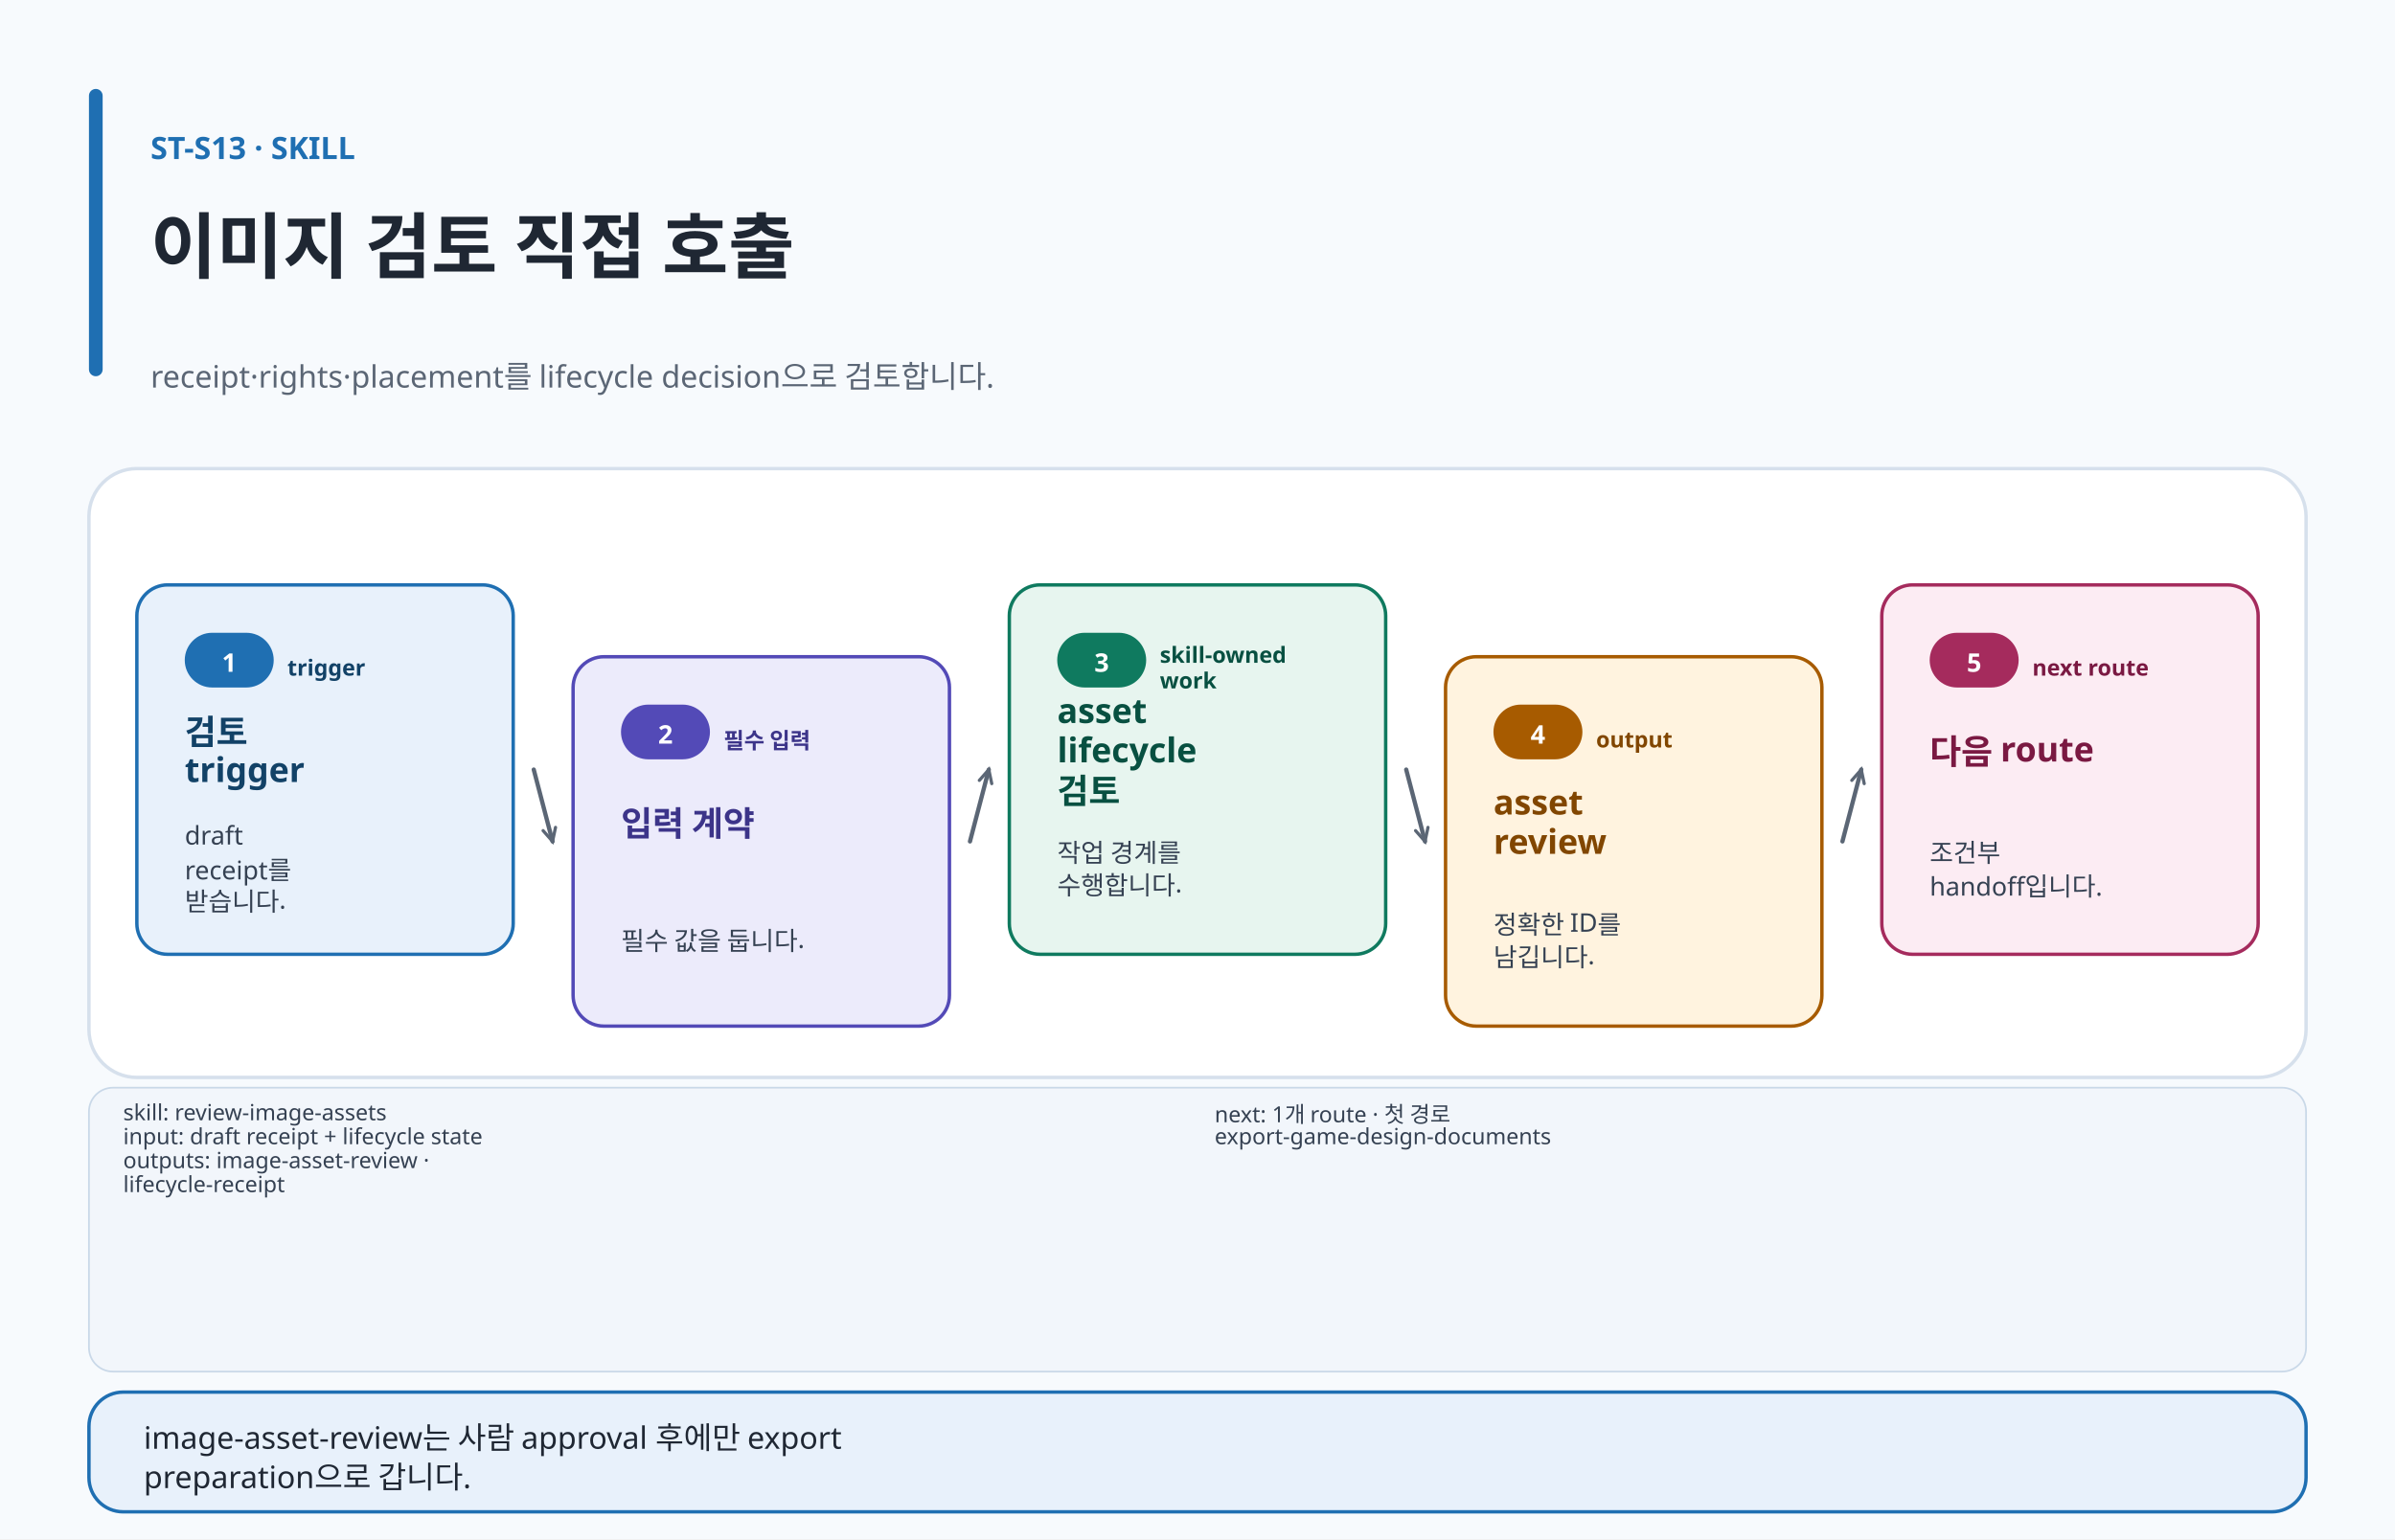
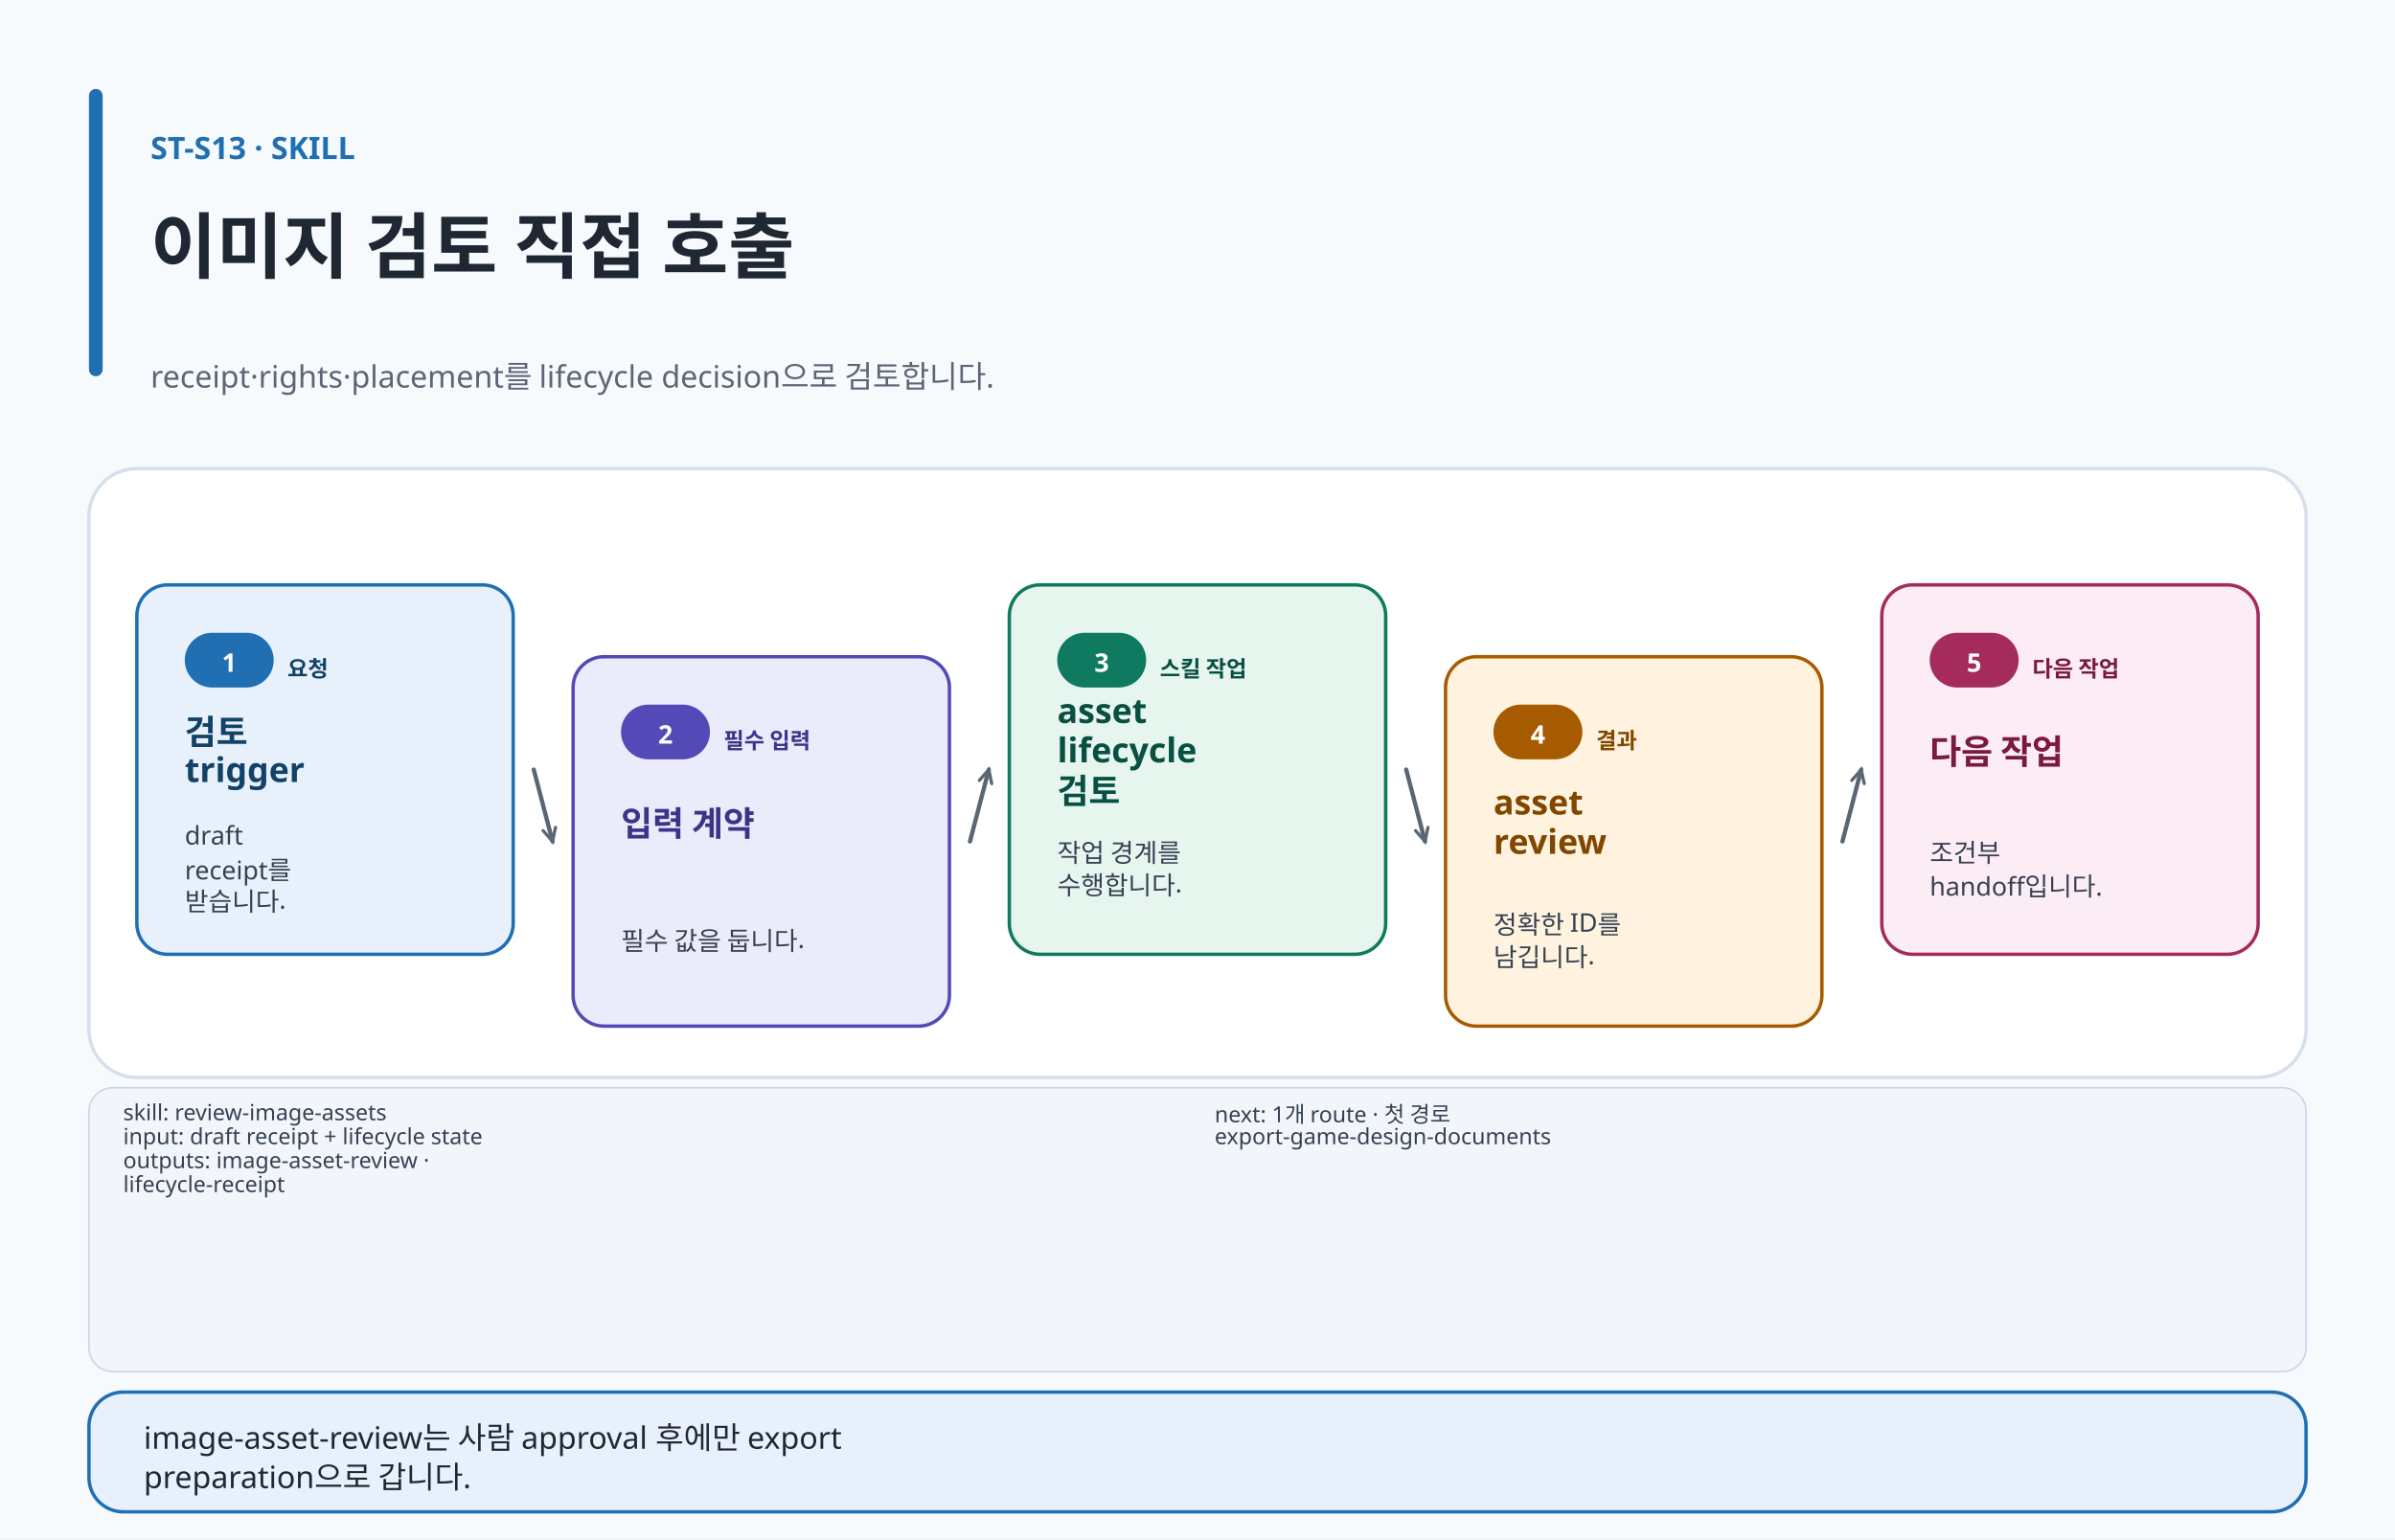
<svg xmlns="http://www.w3.org/2000/svg" viewBox="0 0 1400 900" width="1400" height="900" role="img" aria-label="이미지 자산 검토 직접 호출 흐름" style="font-family:Pretendard,'Apple SD Gothic Neo','Malgun Gothic','Noto Sans KR',sans-serif">
  <defs>
    <marker id="open-arrow" viewBox="0 0 12 12" refX="10" refY="6" markerWidth="11.25" markerHeight="11.25" markerUnits="userSpaceOnUse" orient="auto">
      <path d="M 2 2 L 10 6 L 2 10" fill="none" stroke="#5B6675" stroke-width="2" stroke-linecap="round" />
    </marker>
  </defs>
  <rect width="1400" height="900" fill="#F7FAFD" />
  <rect x="52" y="52" width="8" height="168" rx="4" fill="#1F6FB2" />
  <text data-text-role="eyebrow" x="88" y="86" text-anchor="start" dominant-baseline="central" fill="#1F6FB2" font-size="18" font-weight="700">
    <tspan x="88" dy="0">ST-S13 · SKILL</tspan>
  </text>
  <text data-text-role="title" x="88" y="141" text-anchor="start" dominant-baseline="central" fill="#1F2733" font-size="42" font-weight="700">
    <tspan x="88" dy="0">이미지 검토 직접 호출</tspan>
  </text>
  <text data-text-role="description" x="88" y="218" text-anchor="start" dominant-baseline="central" fill="#5B6675" font-size="18" font-weight="400">
    <tspan x="88" dy="0">receipt·rights·placement를 lifecycle decision으로 검토합니다.</tspan>
  </text>
  <rect x="52" y="274" width="1296" height="356" rx="28" fill="#FFFFFF" stroke="#D6E0EC" stroke-width="2" />
  <path d="M 312 450 L 323 492" fill="none" stroke="#5B6675" stroke-width="2.5" stroke-linecap="round" marker-end="url(#open-arrow)" />
  <path d="M 567 492 L 578 450" fill="none" stroke="#5B6675" stroke-width="2.5" stroke-linecap="round" marker-end="url(#open-arrow)" />
  <path d="M 822 450 L 833 492" fill="none" stroke="#5B6675" stroke-width="2.5" stroke-linecap="round" marker-end="url(#open-arrow)" />
  <path d="M 1077 492 L 1088 450" fill="none" stroke="#5B6675" stroke-width="2.5" stroke-linecap="round" marker-end="url(#open-arrow)" />
  <g aria-label="읽기 순서 1: 검토 trigger">
    <rect x="80" y="342" width="220" height="216" rx="18" fill="#E8F1FB" stroke="#1F6FB2" stroke-width="2" />
    <rect x="108" y="370" width="52" height="32" rx="16" fill="#1F6FB2" />
    <text data-text-role="caption" x="134" y="387" text-anchor="middle" dominant-baseline="central" fill="#FFFFFF" font-size="15" font-weight="700">
      <tspan x="134" dy="0">1</tspan>
    </text>
    <text data-text-role="caption" x="168" y="390" text-anchor="start" dominant-baseline="central" fill="#124267" font-size="13" font-weight="700">
-       <tspan x="168" dy="0">trigger</tspan>
+       <tspan x="168" dy="0">요청</tspan>
    </text>
    <text data-text-role="card-title" x="108" y="426.5" text-anchor="start" dominant-baseline="central" fill="#124267" font-size="20" font-weight="700">
      <tspan x="108" dy="0">검토</tspan>
      <tspan x="108" dy="23">trigger</tspan>
    </text>
    <text data-text-role="card-body" x="108" y="488" text-anchor="start" dominant-baseline="central" fill="#354152" font-size="15" font-weight="400">
      <tspan x="108" dy="0">draft</tspan>
      <tspan x="108" dy="19">receipt를</tspan>
      <tspan x="108" dy="19">받습니다.</tspan>
    </text>
  </g>
  <g aria-label="읽기 순서 2: 입력 계약">
    <rect x="335" y="384" width="220" height="216" rx="18" fill="#ECEBFB" stroke="#534AB7" stroke-width="2" />
    <rect x="363" y="412" width="52" height="32" rx="16" fill="#534AB7" />
    <text data-text-role="caption" x="389" y="429" text-anchor="middle" dominant-baseline="central" fill="#FFFFFF" font-size="15" font-weight="700">
      <tspan x="389" dy="0">2</tspan>
    </text>
    <text data-text-role="caption" x="423" y="432" text-anchor="start" dominant-baseline="central" fill="#3C3489" font-size="13" font-weight="700">
      <tspan x="423" dy="0">필수 입력</tspan>
    </text>
    <text data-text-role="card-title" x="363" y="480" text-anchor="start" dominant-baseline="central" fill="#3C3489" font-size="20" font-weight="700">
      <tspan x="363" dy="0">입력 계약</tspan>
    </text>
    <text data-text-role="card-body" x="363" y="549" text-anchor="start" dominant-baseline="central" fill="#354152" font-size="15" font-weight="400">
      <tspan x="363" dy="0">필수 값을 둡니다.</tspan>
    </text>
  </g>
  <g aria-label="읽기 순서 3: asset lifecycle 검토">
    <rect x="590" y="342" width="220" height="216" rx="18" fill="#E7F5EF" stroke="#0F7A5F" stroke-width="2" />
    <rect x="618" y="370" width="52" height="32" rx="16" fill="#0F7A5F" />
    <text data-text-role="caption" x="644" y="387" text-anchor="middle" dominant-baseline="central" fill="#FFFFFF" font-size="15" font-weight="700">
      <tspan x="644" dy="0">3</tspan>
    </text>
-     <text data-text-role="caption" x="678" y="382.5" text-anchor="start" dominant-baseline="central" fill="#085041" font-size="13" font-weight="700">
-       <tspan x="678" dy="0">skill-owned</tspan>
-       <tspan x="678" dy="15">work</tspan>
+     <text data-text-role="caption" x="678" y="390" text-anchor="start" dominant-baseline="central" fill="#085041" font-size="13" font-weight="700">
+       <tspan x="678" dy="0">스킬 작업</tspan>
    </text>
    <text data-text-role="card-title" x="618" y="415" text-anchor="start" dominant-baseline="central" fill="#085041" font-size="20" font-weight="700">
      <tspan x="618" dy="0">asset</tspan>
      <tspan x="618" dy="23">lifecycle</tspan>
      <tspan x="618" dy="23">검토</tspan>
    </text>
    <text data-text-role="card-body" x="618" y="497.5" text-anchor="start" dominant-baseline="central" fill="#354152" font-size="15" font-weight="400">
      <tspan x="618" dy="0">작업 경계를</tspan>
      <tspan x="618" dy="19">수행합니다.</tspan>
    </text>
  </g>
  <g aria-label="읽기 순서 4: asset review">
    <rect x="845" y="384" width="220" height="216" rx="18" fill="#FFF3DF" stroke="#A75B00" stroke-width="2" />
    <rect x="873" y="412" width="52" height="32" rx="16" fill="#A75B00" />
    <text data-text-role="caption" x="899" y="429" text-anchor="middle" dominant-baseline="central" fill="#FFFFFF" font-size="15" font-weight="700">
      <tspan x="899" dy="0">4</tspan>
    </text>
    <text data-text-role="caption" x="933" y="432" text-anchor="start" dominant-baseline="central" fill="#814600" font-size="13" font-weight="700">
-       <tspan x="933" dy="0">output</tspan>
+       <tspan x="933" dy="0">결과</tspan>
    </text>
    <text data-text-role="card-title" x="873" y="468.5" text-anchor="start" dominant-baseline="central" fill="#814600" font-size="20" font-weight="700">
      <tspan x="873" dy="0">asset</tspan>
      <tspan x="873" dy="23">review</tspan>
    </text>
    <text data-text-role="card-body" x="873" y="539.5" text-anchor="start" dominant-baseline="central" fill="#354152" font-size="15" font-weight="400">
      <tspan x="873" dy="0">정확한 ID를</tspan>
      <tspan x="873" dy="19">남깁니다.</tspan>
    </text>
  </g>
-   <g aria-label="읽기 순서 5: 다음 route">
+   <g aria-label="읽기 순서 5: 다음 작업">
    <rect x="1100" y="342" width="220" height="216" rx="18" fill="#FCECF3" stroke="#A52B5D" stroke-width="2" />
    <rect x="1128" y="370" width="52" height="32" rx="16" fill="#A52B5D" />
    <text data-text-role="caption" x="1154" y="387" text-anchor="middle" dominant-baseline="central" fill="#FFFFFF" font-size="15" font-weight="700">
      <tspan x="1154" dy="0">5</tspan>
    </text>
    <text data-text-role="caption" x="1188" y="390" text-anchor="start" dominant-baseline="central" fill="#7A1942" font-size="13" font-weight="700">
-       <tspan x="1188" dy="0">next route</tspan>
+       <tspan x="1188" dy="0">다음 작업</tspan>
    </text>
    <text data-text-role="card-title" x="1128" y="438" text-anchor="start" dominant-baseline="central" fill="#7A1942" font-size="20" font-weight="700">
-       <tspan x="1128" dy="0">다음 route</tspan>
+       <tspan x="1128" dy="0">다음 작업</tspan>
    </text>
    <text data-text-role="card-body" x="1128" y="497.5" text-anchor="start" dominant-baseline="central" fill="#354152" font-size="15" font-weight="400">
      <tspan x="1128" dy="0">조건부</tspan>
      <tspan x="1128" dy="19">handoff입니다.</tspan>
    </text>
  </g>
  <rect x="52" y="636" width="1296" height="166" rx="14" fill="#F2F6FB" stroke="#C9D8E8" stroke-width="1" />
  <text data-text-role="semantic-rail" x="72" y="650" text-anchor="start" dominant-baseline="central" fill="#354152" font-size="13" font-weight="400">
    <tspan x="72" dy="0">skill: review-image-assets</tspan>
  </text>
  <text data-text-role="semantic-rail" x="72" y="664" text-anchor="start" dominant-baseline="central" fill="#354152" font-size="13" font-weight="400">
    <tspan x="72" dy="0">input: draft receipt + lifecycle state</tspan>
  </text>
  <text data-text-role="semantic-rail" x="72" y="678" text-anchor="start" dominant-baseline="central" fill="#354152" font-size="13" font-weight="400">
    <tspan x="72" dy="0">outputs: image-asset-review ·</tspan>
    <tspan x="72" dy="14">lifecycle-receipt</tspan>
  </text>
  <text data-text-role="semantic-rail" x="710" y="650" text-anchor="start" dominant-baseline="central" fill="#354152" font-size="13" font-weight="400">
    <tspan x="710" dy="0">next: 1개 route · 첫 경로</tspan>
    <tspan x="710" dy="14">export-game-design-documents</tspan>
  </text>
  <rect x="52" y="814" width="1296" height="70" rx="20" fill="#E8F1FB" stroke="#1F6FB2" stroke-width="2" />
  <text data-text-role="footer" x="84" y="838.5" text-anchor="start" dominant-baseline="central" fill="#1F2733" font-size="18" font-weight="400">
    <tspan x="84" dy="0">image-asset-review는 사람 approval 후에만 export</tspan>
    <tspan x="84" dy="23">preparation으로 갑니다.</tspan>
  </text>
</svg>
